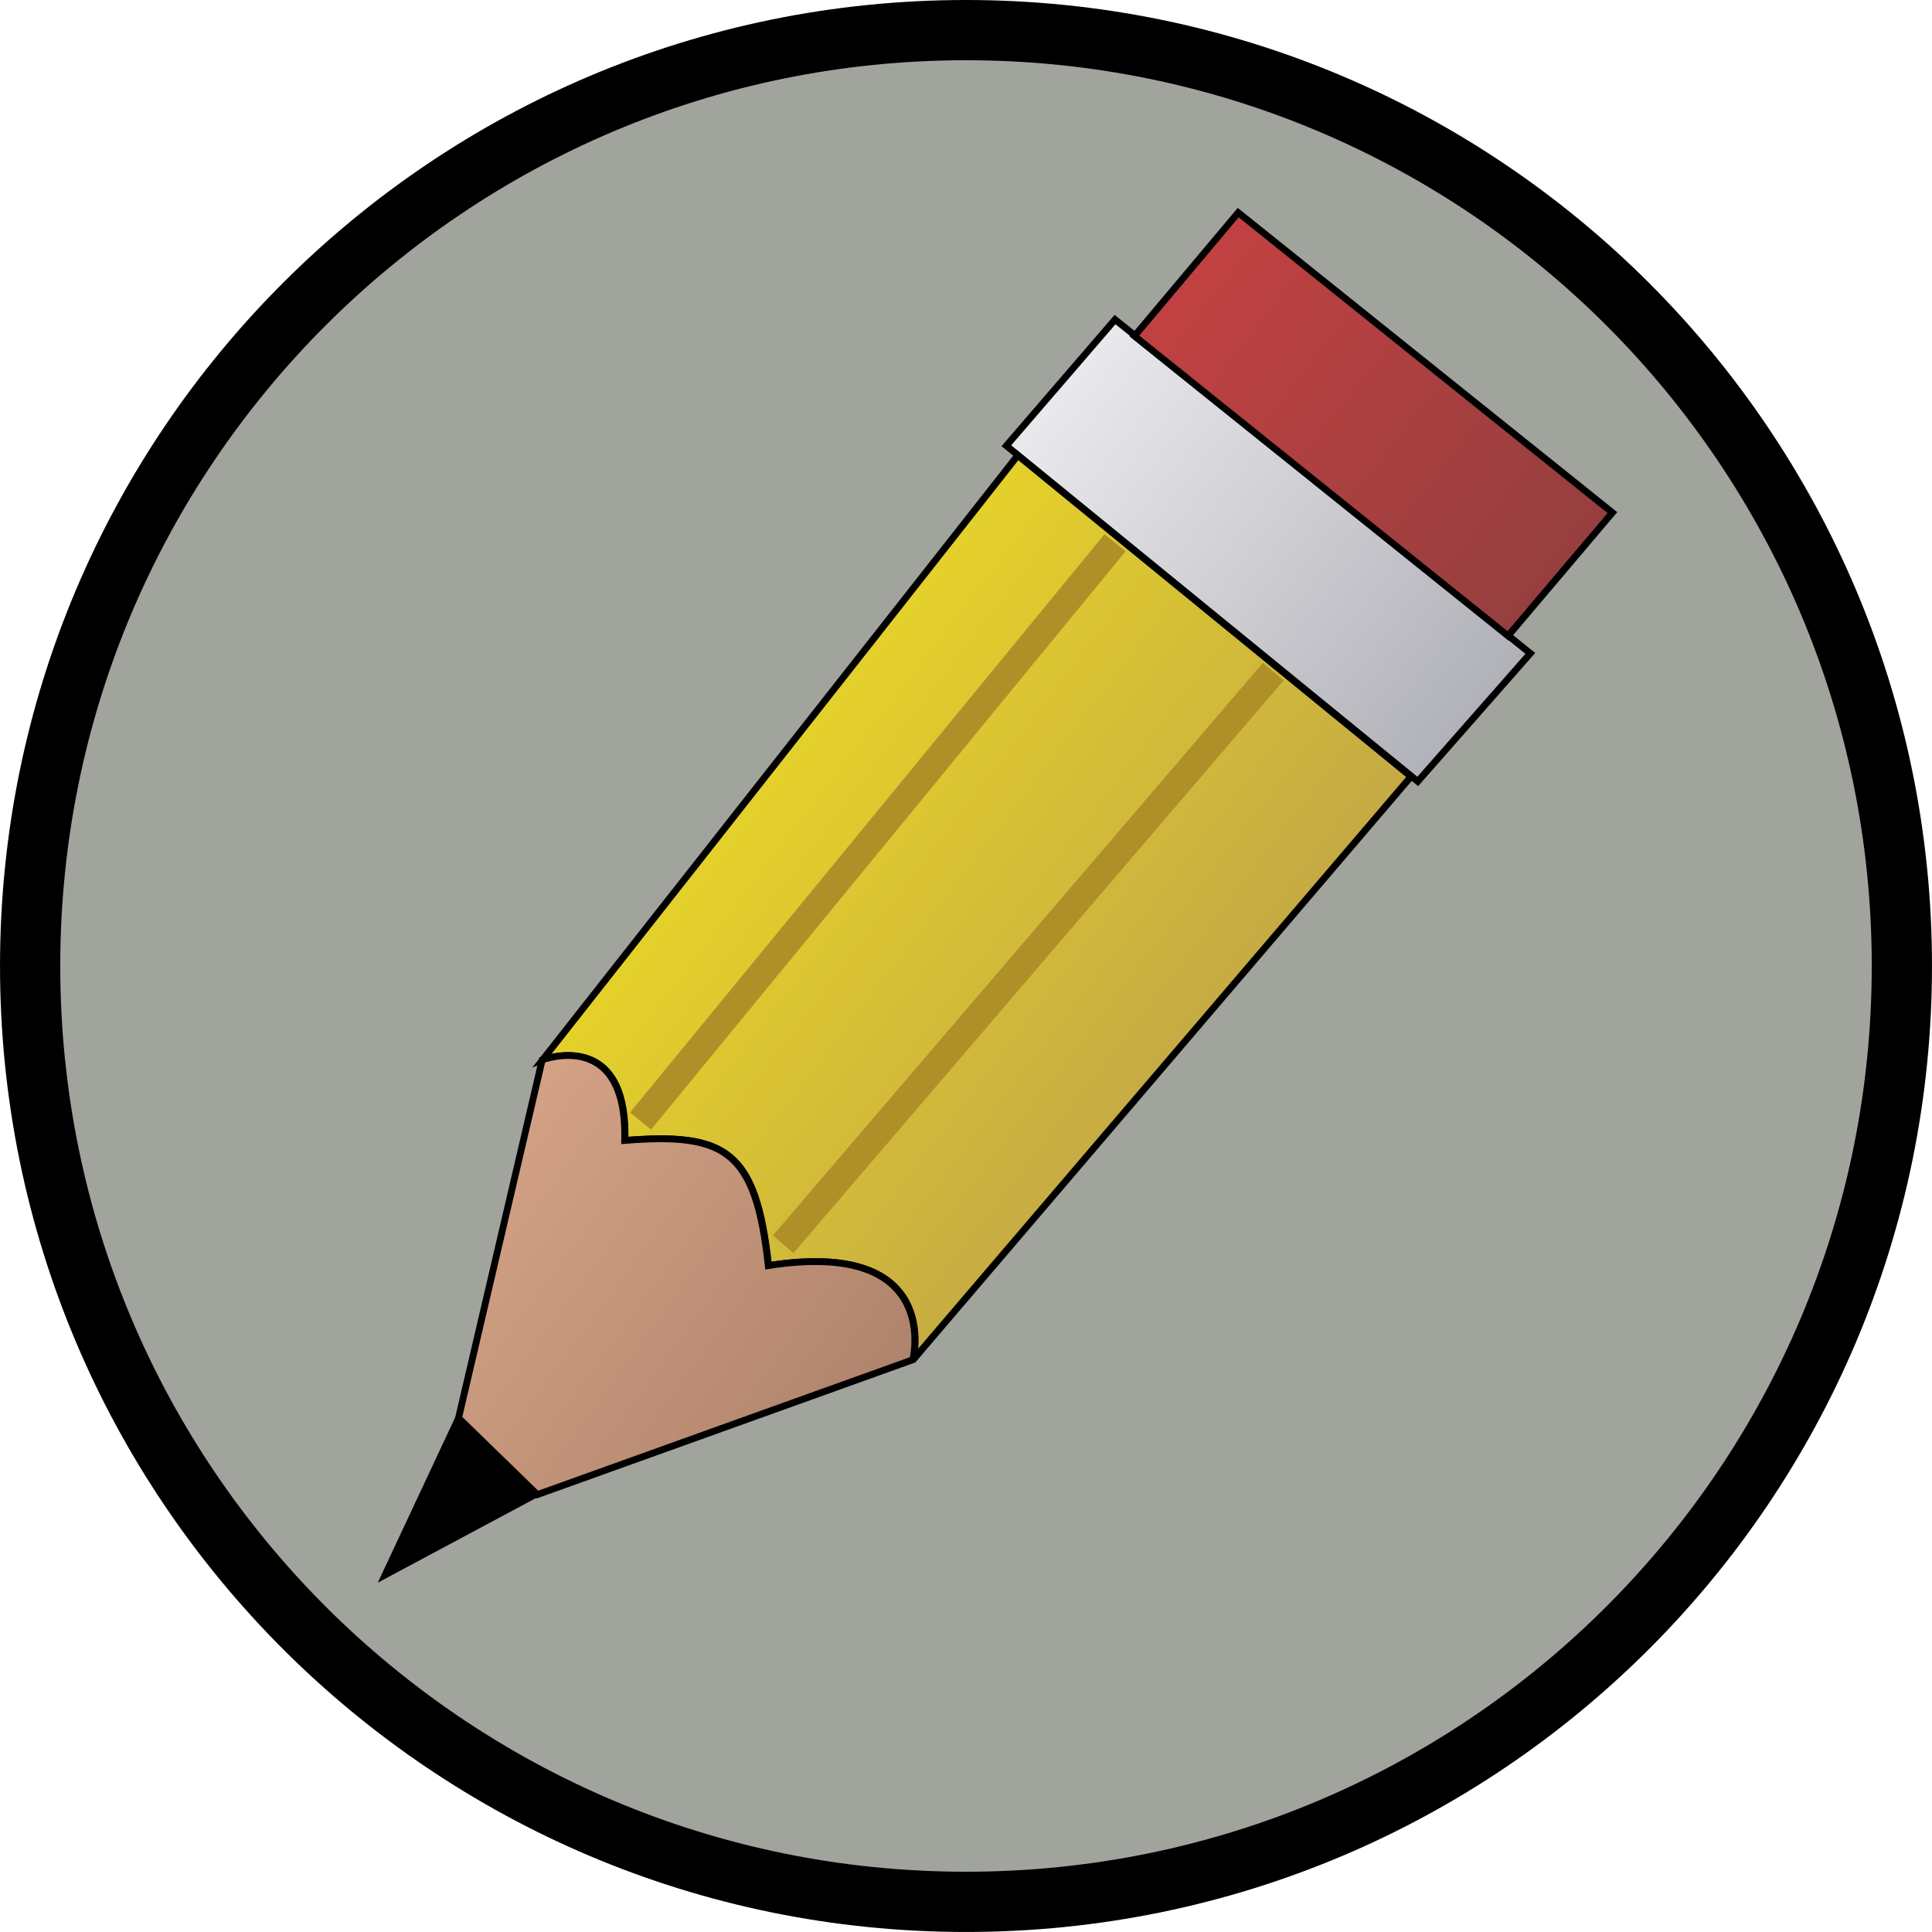
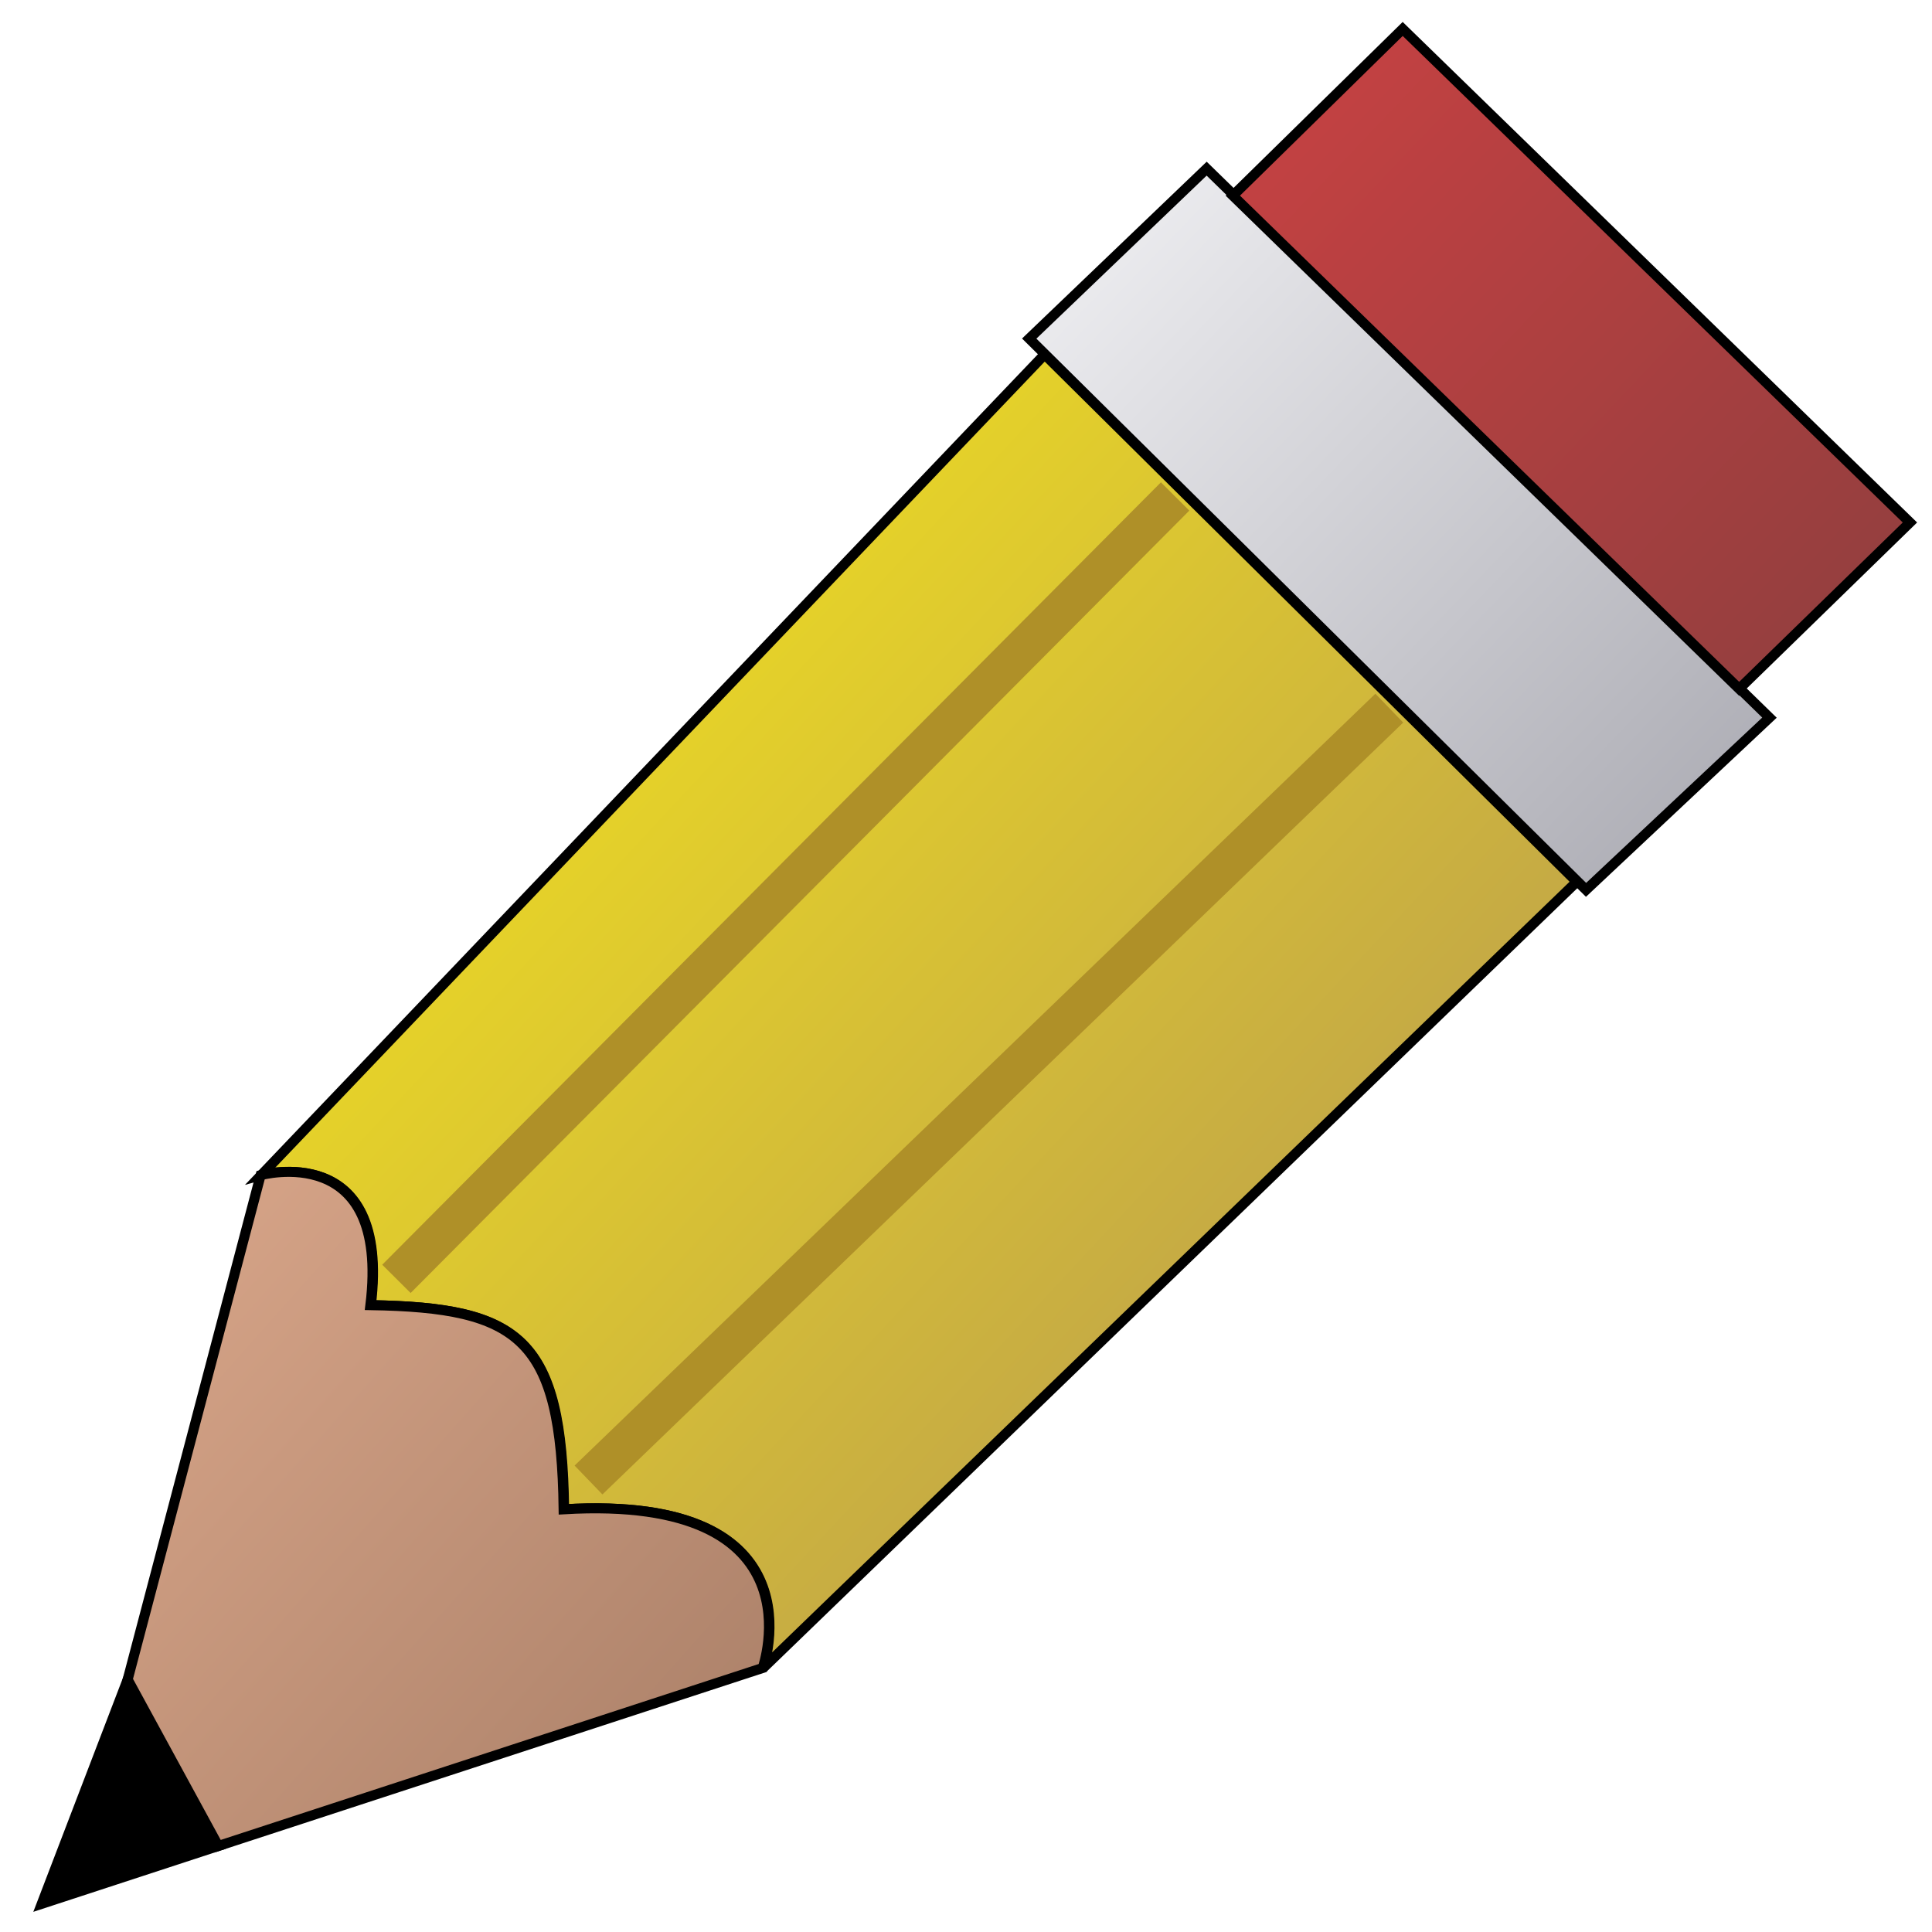
<svg xmlns="http://www.w3.org/2000/svg" xmlns:xlink="http://www.w3.org/1999/xlink" width="64" height="64" id="svg5181" version="1.1">
  <defs id="defs5183">
    <linearGradient id="linearGradient4346">
      <stop id="stop4348" offset="0" style="stop-color:#ebd924;stop-opacity:1" />
      <stop id="stop4350" offset="1" style="stop-color:#c1a548;stop-opacity:1" />
    </linearGradient>
    <linearGradient id="linearGradient4305">
      <stop style="stop-color:#c64142;stop-opacity:1" offset="0" id="stop4307" />
      <stop style="stop-color:#8a3e3e;stop-opacity:1" offset="1" id="stop4309" />
    </linearGradient>
    <linearGradient id="linearGradient3803">
      <stop style="stop-color:#efeff2;stop-opacity:1;" offset="0" id="stop3805" />
      <stop style="stop-color:#aaaab2;stop-opacity:1" offset="1" id="stop3807" />
    </linearGradient>
    <linearGradient id="linearGradient3795-1">
      <stop id="stop3797-2" offset="0" style="stop-color:#d4a286;stop-opacity:1" />
      <stop id="stop3799-4" offset="1" style="stop-color:#ad826a;stop-opacity:1" />
    </linearGradient>
-     <linearGradient xlink:href="#linearGradient4305" id="linearGradient4303" x1="121.781" y1="-8.544" x2="140.823" y2="6.356" gradientUnits="userSpaceOnUse" gradientTransform="matrix(0.9,0,0,0.9,-71.44892,15.72934)" />
-     <linearGradient xlink:href="#linearGradient3803" id="linearGradient4325" x1="117" y1="-4.643" x2="135.72" y2="10.143" gradientUnits="userSpaceOnUse" gradientTransform="matrix(0.9,0,0,0.9,-71.44892,15.72934)" />
-     <linearGradient xlink:href="#linearGradient4346" id="linearGradient4344" x1="106.353" y1="5.981" x2="126.55" y2="21.436" gradientUnits="userSpaceOnUse" gradientTransform="matrix(0.9,0,0,0.9,-71.44892,15.72934)" />
-     <linearGradient xlink:href="#linearGradient3795-1" id="linearGradient4366" x1="96.357" y1="41.643" x2="111.214" y2="52.5" gradientUnits="userSpaceOnUse" gradientTransform="matrix(0.9,0,0,0.9,-71.44892,1.329341)" />
+     <linearGradient xlink:href="#linearGradient4305" id="linearGradient4303" x1="121.781" y1="-8.544" x2="140.823" y2="6.356" gradientUnits="userSpaceOnUse" gradientTransform="matrix(1.321967,0.1272137,-0.1272137,1.321967,-119.9575,-18.17886)" />
+     <linearGradient xlink:href="#linearGradient3803" id="linearGradient4325" x1="117" y1="-4.643" x2="135.72" y2="10.143" gradientUnits="userSpaceOnUse" gradientTransform="matrix(1.321967,0.1272137,-0.1272137,1.321967,-119.9575,-18.17886)" />
+     <linearGradient xlink:href="#linearGradient4346" id="linearGradient4344" x1="106.353" y1="5.981" x2="126.55" y2="21.436" gradientUnits="userSpaceOnUse" gradientTransform="matrix(1.321967,0.1272137,-0.1272137,1.321967,-119.9575,-18.17886)" />
+     <linearGradient xlink:href="#linearGradient3795-1" id="linearGradient4366" x1="96.357" y1="41.643" x2="111.214" y2="52.5" gradientUnits="userSpaceOnUse" gradientTransform="matrix(1.321967,0.1272137,-0.1272137,1.321967,-117.9221,-39.33033)" />
  </defs>
  <g id="layer1" transform="translate(0,16)" style="display:inline">
-     <g style="display:inline" id="layer1-3" transform="translate(-10.30356,4.444669)">
-       <circle style="fill:#a1a39d;fill-opacity:1;stroke:#000000;stroke-width:2;stroke-miterlimit:4;stroke-dasharray:none;stroke-opacity:1" id="path3938" transform="matrix(0.9977728,0,0,0.9977728,9.875939,-21.44244)" cx="32.5" cy="33.071" r="31.071" />
-     </g>
-     <path style="display:inline;fill:url(#linearGradient4325);fill-opacity:1;fill-rule:evenodd;stroke:#000000;stroke-width:0.225;stroke-linecap:butt;stroke-linejoin:miter;stroke-miterlimit:4;stroke-dasharray:none;stroke-opacity:1" d="M 36.937,10.586 50.694,21.644 46.965,25.886 33.337,14.765 Z" id="path4280" transform="translate(0,-16)" />
-     <path style="display:inline;fill:url(#linearGradient4303);fill-opacity:1;fill-rule:evenodd;stroke:#000000;stroke-width:0.225;stroke-linecap:butt;stroke-linejoin:miter;stroke-miterlimit:4;stroke-dasharray:none;stroke-opacity:1" d="m 41.017,7.043 -3.437,4.09 12.375,9.932 3.458,-4.084 z" id="path4282" transform="translate(0,-16)" />
-     <path style="display:inline;fill:#000000;fill-opacity:1;fill-rule:evenodd;stroke:#000000;stroke-width:0.225;stroke-linecap:butt;stroke-linejoin:miter;stroke-miterlimit:4;stroke-dasharray:none;stroke-opacity:1" d="m 15.196,46.967 -2.437,5.203 5.04,-2.696 z" id="path4286" transform="translate(0,-16)" />
-     <path style="display:inline;fill:url(#linearGradient4344);fill-opacity:1;fill-rule:evenodd;stroke:#000000;stroke-width:0.225;stroke-linecap:butt;stroke-linejoin:miter;stroke-miterlimit:4;stroke-dasharray:none;stroke-opacity:1" d="m 33.715,15.086 -15.743,20.025 c 0,0 2.826,-1.085 2.732,2.668 3.346,-0.265 4.338,0.327 4.757,4.146 5.787,-0.906 4.789,3.118 4.789,3.118 L 46.74,25.726 Z" id="path4278" transform="translate(0,-16)" />
-     <path style="display:inline;fill:none;fill-rule:evenodd;stroke:#af9028;stroke-width:0.9px;stroke-linecap:butt;stroke-linejoin:miter;stroke-opacity:1" d="M 25.944,41.219 42.178,22.249" id="path4352" transform="translate(0,-16)" />
-     <path style="display:inline;fill:none;fill-rule:evenodd;stroke:#af9028;stroke-width:0.9px;stroke-linecap:butt;stroke-linejoin:miter;stroke-opacity:1" d="M 21.219,37.136 36.937,17.979" id="path4354" transform="translate(0,-16)" />
-     <path id="path4356" d="M 15.19,46.972 17.961,35.111 c 0,0 2.826,-1.085 2.732,2.668 3.346,-0.265 4.338,0.327 4.757,4.146 5.787,-0.906 4.789,3.118 4.789,3.118 l -12.439,4.468 z" style="display:inline;fill:url(#linearGradient4366);fill-opacity:1;fill-rule:evenodd;stroke:#000000;stroke-width:0.225;stroke-linecap:butt;stroke-linejoin:miter;stroke-miterlimit:4;stroke-dasharray:none;stroke-opacity:1" transform="translate(0,-16)" />
+     <path style="display:inline;fill:url(#linearGradient4325);fill-opacity:1;fill-rule:evenodd;stroke:#000000;stroke-width:0.332;stroke-linecap:butt;stroke-linejoin:miter;stroke-miterlimit:4;stroke-dasharray:none;stroke-opacity:1" d="M 39.972,-10.413 58.616,7.773 52.54,13.478 34.094,-4.784 Z" id="path4280" />
+     <path style="display:inline;fill:url(#linearGradient4303);fill-opacity:1;fill-rule:evenodd;stroke:#000000;stroke-width:0.332;stroke-linecap:butt;stroke-linejoin:miter;stroke-miterlimit:4;stroke-dasharray:none;stroke-opacity:1" d="M 46.466,-15.041 40.839,-9.519 57.612,6.819 63.269,1.308 Z" id="path4282" />
+     <path style="display:inline;fill:#000000;fill-opacity:1;fill-rule:evenodd;stroke:#000000;stroke-width:0.332;stroke-linecap:butt;stroke-linejoin:miter;stroke-miterlimit:4;stroke-dasharray:none;stroke-opacity:1" d="M 4.229,39.637 1.383,47.066 7.232,45.151 Z" id="path4286" />
+     <path style="display:inline;fill:url(#linearGradient4344);fill-opacity:1;fill-rule:evenodd;stroke:#000000;stroke-width:0.332;stroke-linecap:butt;stroke-linejoin:miter;stroke-miterlimit:4;stroke-dasharray:none;stroke-opacity:1" d="M 34.604,-4.258 8.65,22.93 c 0,0 4.304,-1.195 3.636,4.305 4.952,0.084 6.325,1.094 6.401,6.763 8.629,-0.512 6.594,5.257 6.594,5.257 L 52.232,13.21 Z" id="path4278" />
+     <path style="display:inline;fill:none;fill-rule:evenodd;stroke:#af9028;stroke-width:1.328px;stroke-linecap:butt;stroke-linejoin:miter;stroke-opacity:1" d="M 19.495,33.027 46.022,7.458" id="path4352" />
+     <path style="display:inline;fill:none;fill-rule:evenodd;stroke:#af9028;stroke-width:1.328px;stroke-linecap:butt;stroke-linejoin:miter;stroke-opacity:1" d="M 13.132,26.364 38.927,0.446" id="path4354" />
+     <path id="path4356" d="M 4.229,39.637 8.634,22.929 c 0,0 4.304,-1.195 3.636,4.305 4.952,0.084 6.325,1.094 6.401,6.763 8.629,-0.512 6.594,5.257 6.594,5.257 L 7.232,45.151 Z" style="display:inline;fill:url(#linearGradient4366);fill-opacity:1;fill-rule:evenodd;stroke:#000000;stroke-width:0.332;stroke-linecap:butt;stroke-linejoin:miter;stroke-miterlimit:4;stroke-dasharray:none;stroke-opacity:1" />
  </g>
</svg>
